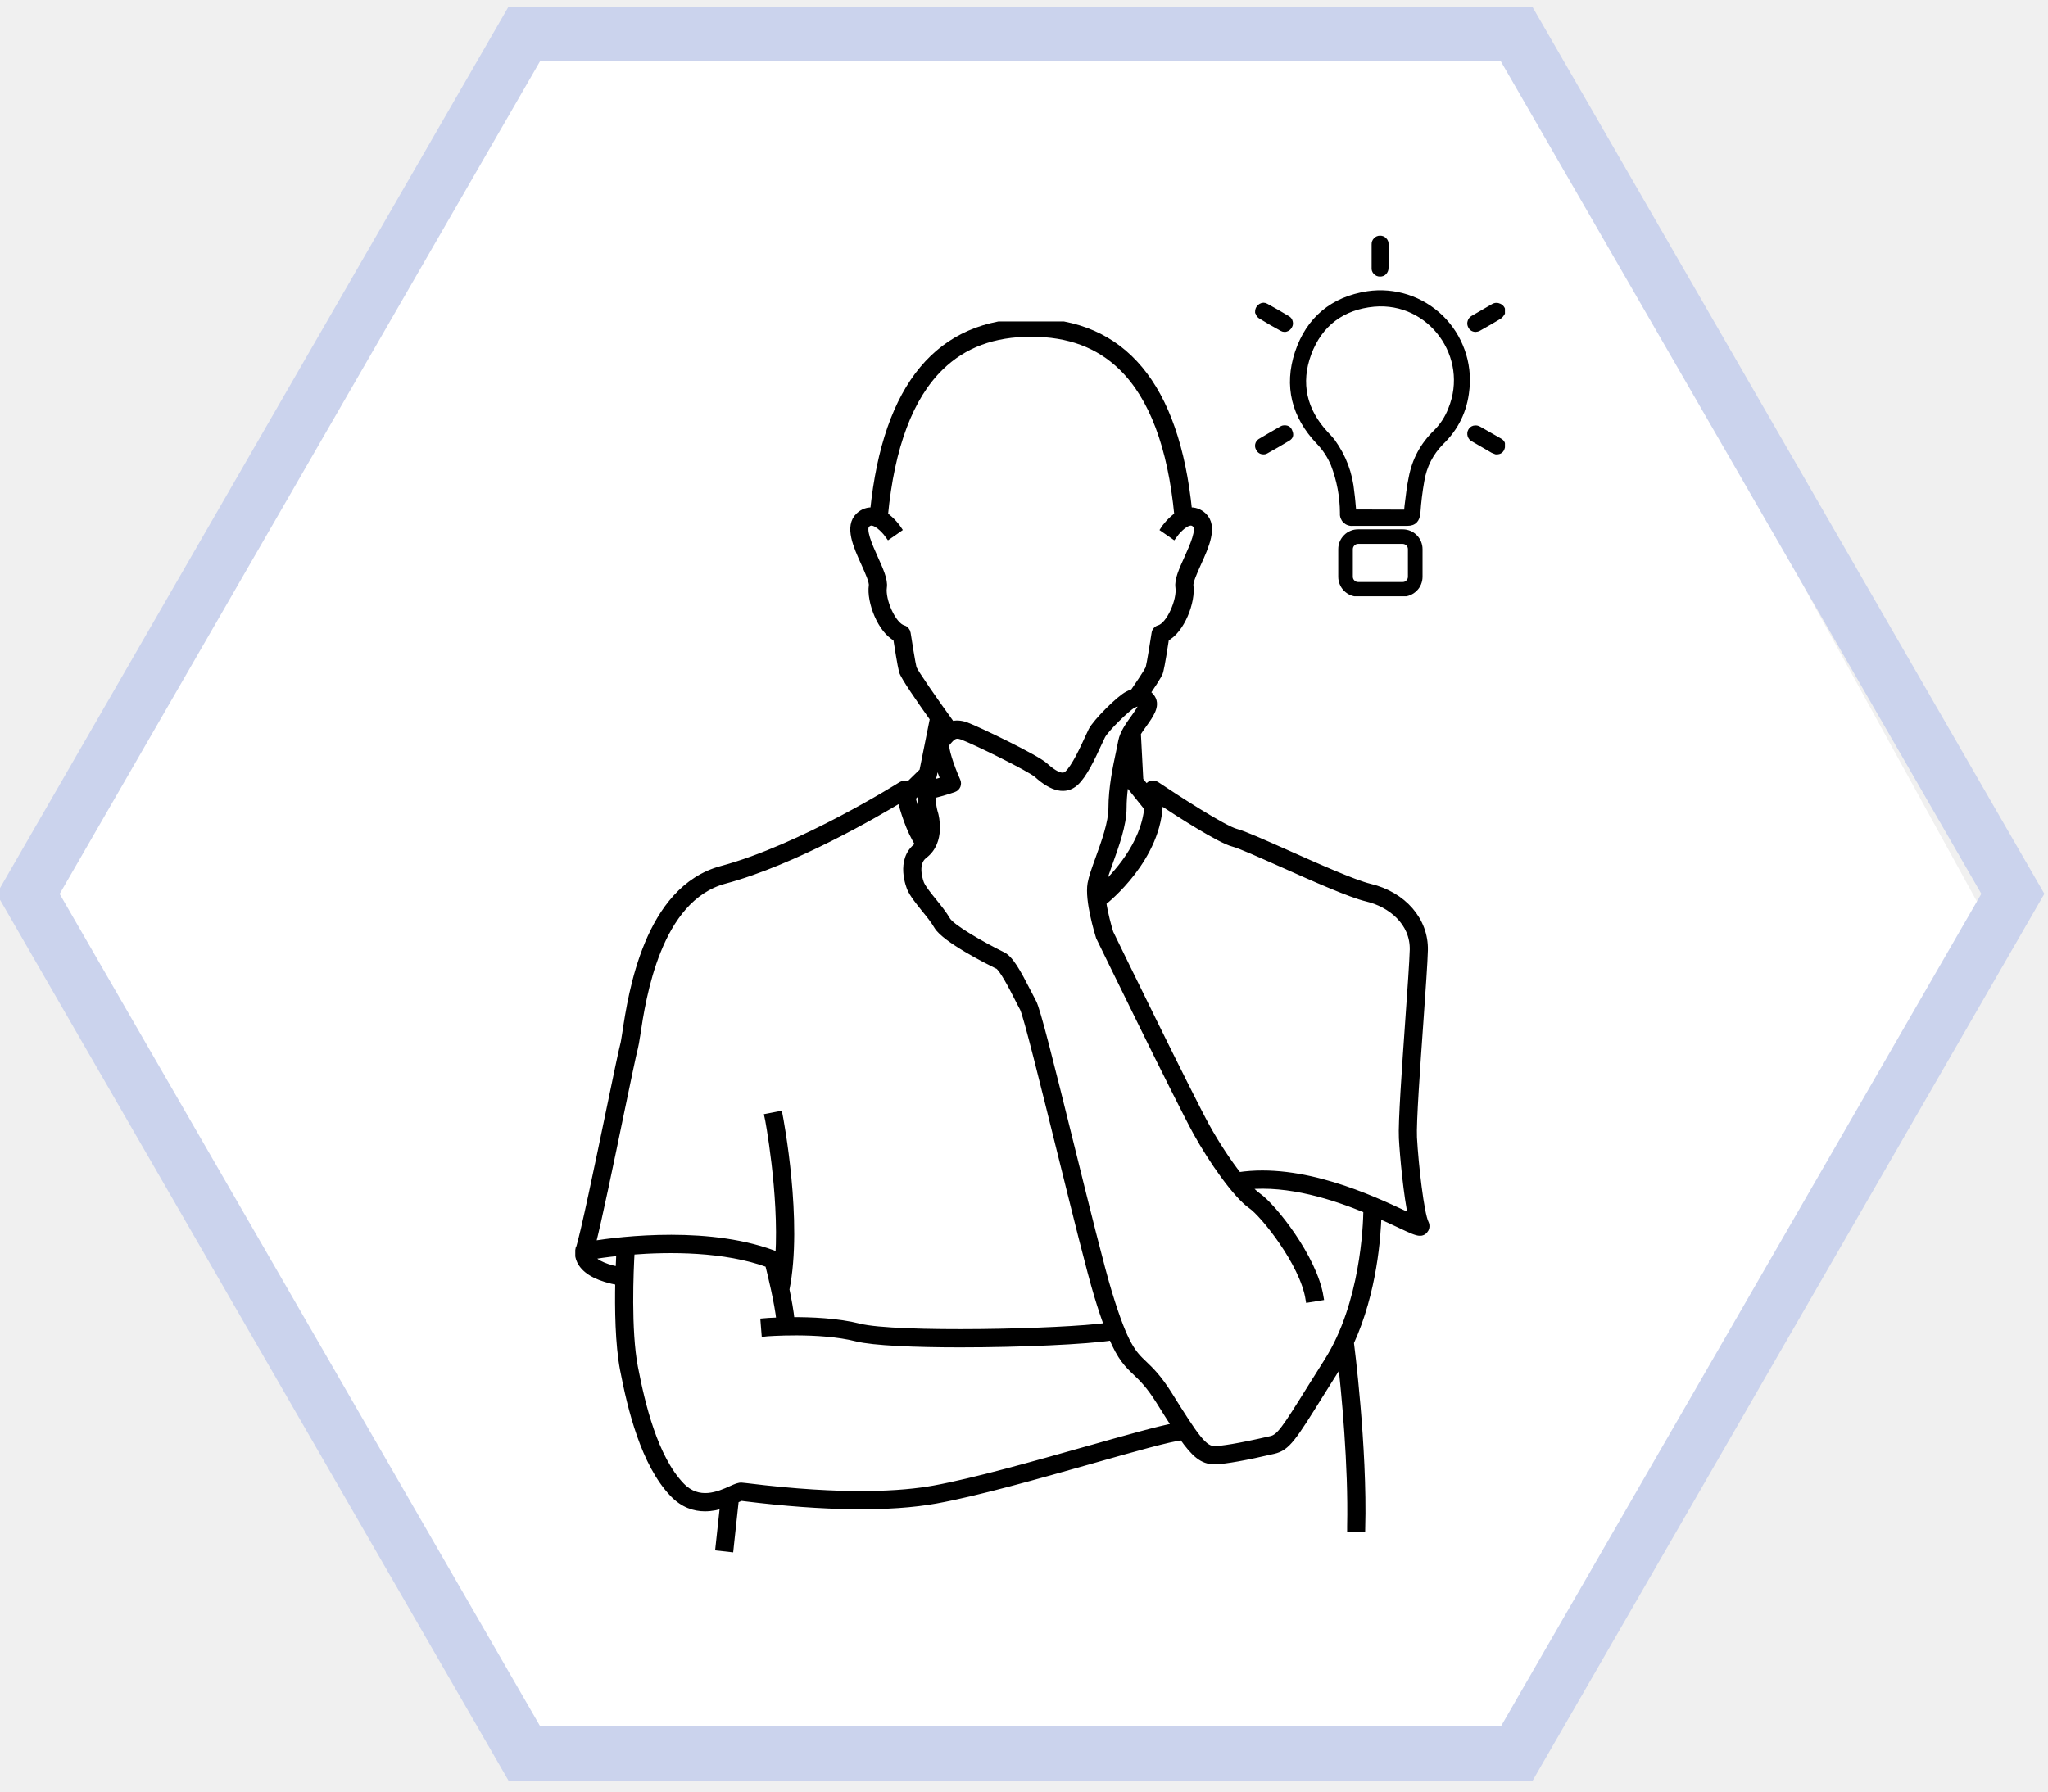
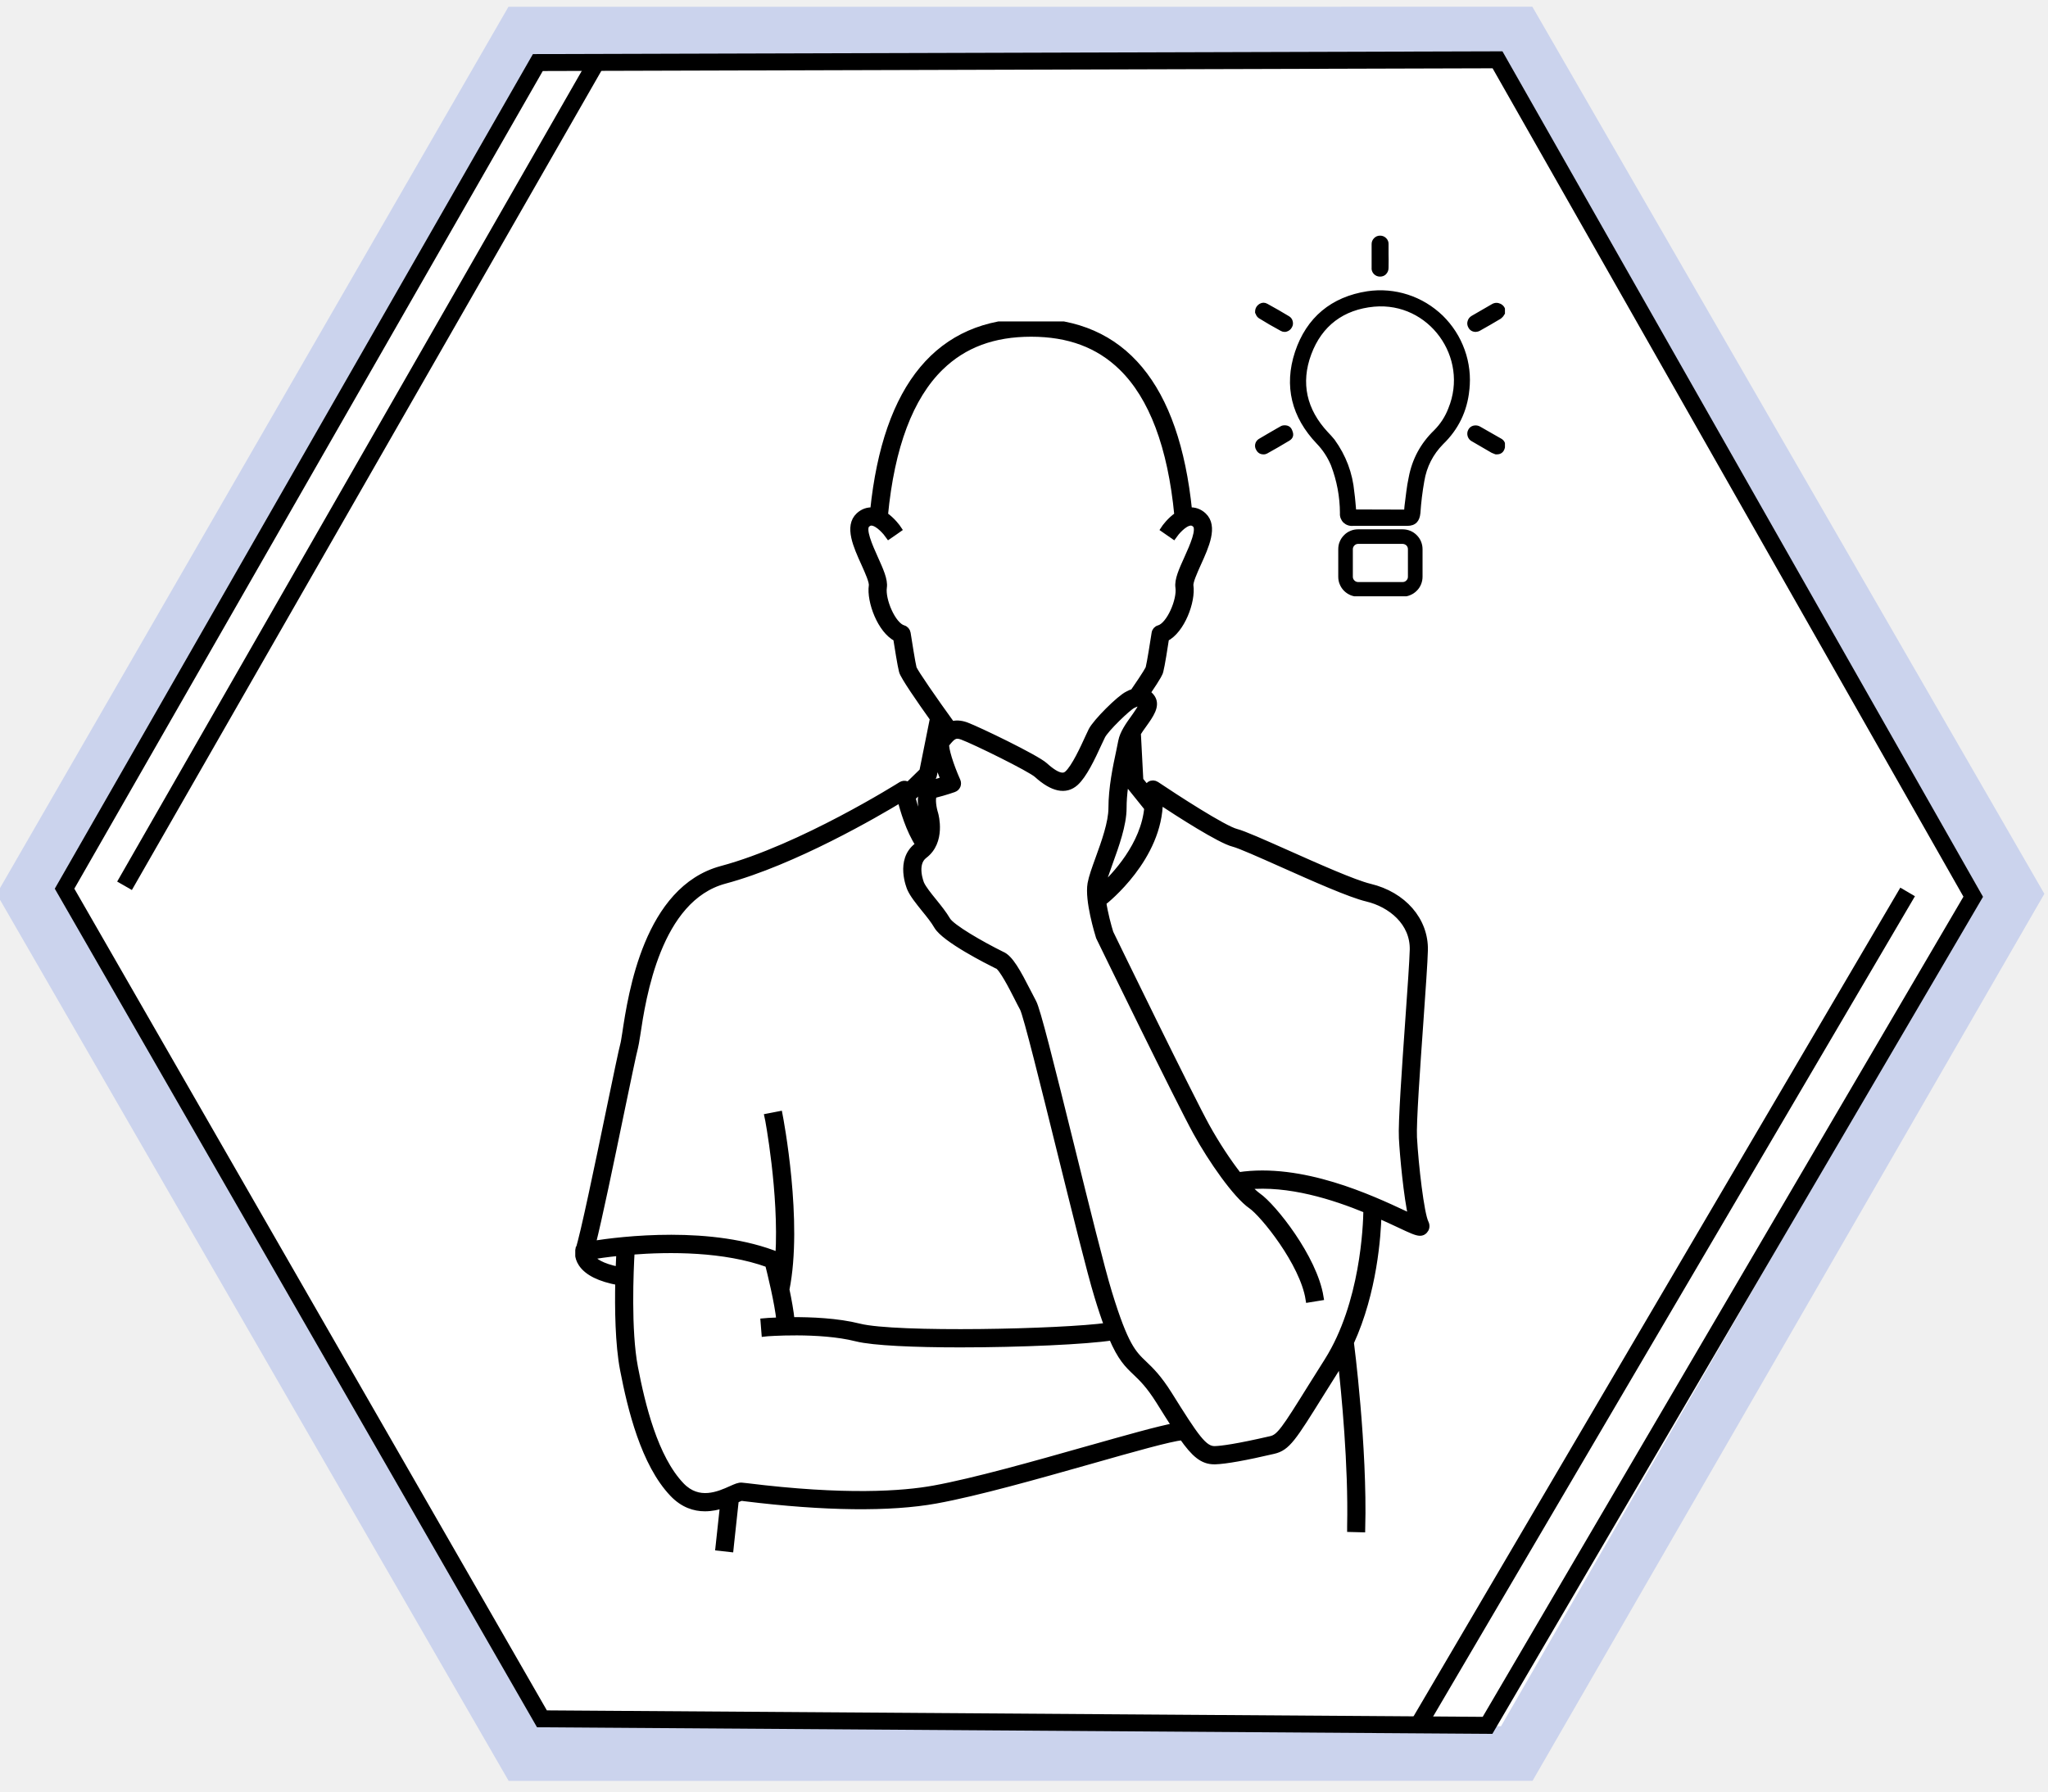
<svg xmlns="http://www.w3.org/2000/svg" width="32mm" height="28mm" viewBox="0 0 32 28" version="1.1" id="svg152704">
  <defs id="defs152701">
    <clipPath id="f2bed5f500">
      <path d="m 66,8 h 3.613 v 3 H 66 Z m 0,0" clip-rule="nonzero" id="path148921" />
    </clipPath>
    <clipPath id="04e82f3f48">
      <path d="M 47.863,8 H 51 v 3 h -3.137 z m 0,0" clip-rule="nonzero" id="path148924" />
    </clipPath>
    <clipPath id="510239a927">
      <path d="m 55,23 h 8 v 4.75 h -8 z m 0,0" clip-rule="nonzero" id="path148927" />
    </clipPath>
    <clipPath id="1431506575">
      <path d="M 28,17.34 H 45 V 33 H 28 Z m 0,0" clip-rule="nonzero" id="path148930" />
    </clipPath>
    <clipPath id="1573862a85">
      <path d="M 19.199,20 H 55.797 V 75 H 19.199 Z m 0,0" clip-rule="nonzero" id="path148933" />
    </clipPath>
    <clipPath id="ec244df77e">
      <path d="M 13,4.777 H 61 V 74 H 13 Z m 0,0" clip-rule="nonzero" id="path224633" />
    </clipPath>
    <clipPath id="07135a655e">
      <path d="m 51.234,0 h 13.5 v 19.5 h -13.5 z m 0,0" clip-rule="nonzero" id="path224636" />
    </clipPath>
  </defs>
  <g id="layer1" transform="translate(-78.08925,-124.7553)">
    <path fill="#f0f0f8" d="m 109.02,138.92 -7.671,13.531 -15.165,-0.1 -7.491,-13.631 7.671,-13.531 15.165,0.1 7.491,13.631" fill-opacity="1" fill-rule="nonzero" id="path322-40-9-8-4-4" style="fill:#ffffff;fill-opacity:1;stroke-width:0.387" />
    <path fill="#ffffff" d="m 86.912,144.715 c 0.467,-0.075 1.936,-0.255 3.012,0.185 0.061,-1.014 -0.171,-2.23 -0.174,-2.244 l 0.181,-0.035 c 0.014,0.07 0.331,1.731 0.111,2.823 0.036,0.172 0.07,0.357 0.084,0.501 0.315,-0.003 0.745,0.015 1.098,0.104 0.585,0.148 3.274,0.091 4.01,-0.014 -0.05,-0.131 -0.103,-0.289 -0.162,-0.484 -0.12,-0.391 -0.366,-1.39 -0.606,-2.355 -0.254,-1.026 -0.541,-2.19 -0.599,-2.295 -0.027,-0.049 -0.059,-0.112 -0.093,-0.179 -0.073,-0.145 -0.245,-0.481 -0.32,-0.51 -0.002,-8.2e-4 -0.007,-0.003 -0.01,-0.003 -0.139,-0.069 -0.838,-0.421 -0.963,-0.634 -0.05,-0.087 -0.128,-0.184 -0.205,-0.278 -0.094,-0.118 -0.184,-0.228 -0.228,-0.328 -0.009,-0.02 -0.191,-0.457 0.111,-0.685 0.017,-0.011 0.031,-0.026 0.043,-0.041 l -0.02,0.014 c -0.153,-0.234 -0.247,-0.557 -0.292,-0.733 -0.388,0.235 -1.722,1.014 -2.841,1.314 -1.084,0.29 -1.327,1.894 -1.417,2.497 -0.016,0.099 -0.026,0.166 -0.036,0.202 -0.024,0.084 -0.116,0.532 -0.225,1.052 -0.162,0.783 -0.358,1.73 -0.46,2.124 z m 0,0" fill-opacity="1" fill-rule="nonzero" id="path224647" style="stroke-width:0.353" />
    <path fill="#ffffff" d="m 92.715,136.325 c 0.062,-0.019 0.139,-0.019 0.233,0.015 0.189,0.07 1.127,0.522 1.267,0.649 0.232,0.21 0.323,0.176 0.372,0.132 0.115,-0.104 0.259,-0.418 0.336,-0.586 0.021,-0.046 0.038,-0.085 0.052,-0.111 0.069,-0.139 0.457,-0.525 0.585,-0.585 0.028,-0.016 0.058,-0.028 0.089,-0.037 0.212,-0.307 0.245,-0.375 0.25,-0.389 0.021,-0.08 0.077,-0.434 0.097,-0.564 0.004,-0.036 0.031,-0.066 0.066,-0.074 0.173,-0.049 0.349,-0.461 0.319,-0.667 -0.017,-0.116 0.055,-0.277 0.14,-0.463 0.09,-0.201 0.215,-0.476 0.13,-0.554 -0.027,-0.026 -0.054,-0.036 -0.087,-0.033 -0.107,0.011 -0.233,0.164 -0.269,0.216 l -0.151,-0.105 c 0.012,-0.019 0.099,-0.141 0.22,-0.223 -0.106,-1.11 -0.409,-1.914 -0.902,-2.393 -0.377,-0.366 -0.857,-0.545 -1.465,-0.545 -0.609,0 -1.088,0.179 -1.465,0.545 -0.493,0.479 -0.796,1.284 -0.902,2.393 0.121,0.081 0.208,0.203 0.22,0.223 l -0.076,0.053 -0.076,0.052 c -0.036,-0.052 -0.163,-0.205 -0.27,-0.216 -0.032,-0.003 -0.059,0.007 -0.087,0.033 -0.084,0.078 0.041,0.353 0.131,0.554 0.084,0.186 0.157,0.347 0.14,0.463 -0.031,0.206 0.146,0.618 0.319,0.667 0.034,0.009 0.06,0.038 0.066,0.074 0.02,0.13 0.076,0.484 0.097,0.566 0.024,0.067 0.332,0.513 0.62,0.911 z m 0,0" fill-opacity="1" fill-rule="nonzero" id="path224649" style="stroke-width:0.353" />
    <path fill="#ffffff" d="m 97.483,143.773 c 0.066,0.073 0.125,0.129 0.173,0.163 0.242,0.166 0.905,0.997 1.007,1.632 l -0.182,0.029 c -0.093,-0.583 -0.736,-1.376 -0.929,-1.509 -0.244,-0.168 -0.64,-0.735 -0.886,-1.182 -0.273,-0.494 -1.512,-3.036 -1.564,-3.144 -0.002,-0.005 -0.003,-0.008 -0.006,-0.013 -0.018,-0.06 -0.182,-0.589 -0.134,-0.86 0.018,-0.102 0.068,-0.241 0.127,-0.402 0.094,-0.259 0.21,-0.581 0.21,-0.817 0,-0.327 0.071,-0.664 0.124,-0.912 0.012,-0.062 0.025,-0.119 0.034,-0.167 0.025,-0.13 0.12,-0.262 0.203,-0.379 0.049,-0.069 0.13,-0.182 0.129,-0.22 -0.035,-0.051 -0.141,0.008 -0.142,0.009 -0.004,0.003 -0.009,0.005 -0.012,0.006 -0.073,0.033 -0.438,0.383 -0.495,0.498 -0.012,0.025 -0.029,0.061 -0.05,0.105 -0.12,0.262 -0.247,0.528 -0.38,0.647 -0.157,0.141 -0.365,0.097 -0.618,-0.132 -0.105,-0.095 -0.996,-0.534 -1.207,-0.612 -0.12,-0.044 -0.165,0.003 -0.249,0.105 l -0.016,0.019 c -0.016,0.067 0.068,0.341 0.182,0.597 0.01,0.024 0.01,0.051 0,0.073 -0.009,0.024 -0.028,0.043 -0.053,0.052 -0.004,8.2e-4 -0.13,0.048 -0.314,0.094 -0.006,8.2e-4 -0.01,0.003 -0.015,0.013 -0.032,0.058 -0.006,0.214 0.023,0.301 0.006,0.02 0.122,0.444 -0.173,0.666 -0.185,0.141 -0.054,0.459 -0.053,0.462 0.034,0.076 0.12,0.183 0.203,0.286 0.08,0.1 0.163,0.202 0.22,0.301 0.07,0.121 0.556,0.399 0.881,0.559 0.13,0.052 0.254,0.28 0.416,0.597 0.033,0.066 0.064,0.127 0.089,0.173 0.064,0.115 0.277,0.965 0.617,2.34 0.238,0.964 0.485,1.959 0.603,2.346 0.262,0.859 0.391,0.982 0.57,1.151 0.108,0.104 0.231,0.22 0.402,0.494 0.433,0.693 0.565,0.89 0.744,0.885 0.108,-0.003 0.354,-0.035 0.906,-0.163 0.14,-0.033 0.224,-0.162 0.645,-0.838 0.079,-0.124 0.167,-0.268 0.271,-0.432 0.577,-0.919 0.625,-2.173 0.628,-2.436 -0.538,-0.221 -1.257,-0.451 -1.931,-0.384 z m 0,0" fill-opacity="1" fill-rule="nonzero" id="path224655" style="stroke-width:0.353" />
    <path fill="#ffffff" d="m 98.048,138.572 c -0.35,-0.156 -0.681,-0.304 -0.785,-0.33 -0.217,-0.054 -0.883,-0.483 -1.194,-0.689 0,0.918 -0.87,1.608 -0.91,1.639 l -0.006,-0.008 c 0.027,0.19 0.086,0.403 0.118,0.504 0.069,0.144 1.292,2.652 1.556,3.13 0.159,0.287 0.348,0.573 0.516,0.788 1.02,-0.155 2.138,0.368 2.679,0.622 0.041,0.019 0.083,0.038 0.119,0.055 -0.078,-0.34 -0.139,-1 -0.154,-1.281 -0.014,-0.246 0.049,-1.123 0.103,-1.897 0.035,-0.493 0.068,-0.957 0.072,-1.14 0.011,-0.452 -0.365,-0.746 -0.742,-0.836 -0.276,-0.066 -0.858,-0.325 -1.372,-0.555 z m 0,0" fill-opacity="1" fill-rule="nonzero" id="path224657" style="stroke-width:0.353" />
    <path fill="#ffffff" d="m 95.571,137.261 -0.012,-0.245 c -0.04,0.202 -0.076,0.434 -0.076,0.655 0,0.269 -0.123,0.608 -0.221,0.88 -0.053,0.147 -0.103,0.286 -0.119,0.372 -0.002,0.013 -0.003,0.026 -0.004,0.041 0.207,-0.189 0.688,-0.694 0.74,-1.306 l -0.007,0.006 -0.28,-0.349 c -0.012,-0.015 -0.019,-0.033 -0.02,-0.053 z m 0,0" fill-opacity="1" fill-rule="nonzero" id="path224659" style="stroke-width:0.353" />
    <path fill="#ffffff" d="m 92.28,138.062 c 0.018,-0.124 -0.014,-0.24 -0.014,-0.242 -0.015,-0.045 -0.089,-0.296 -0.007,-0.444 0.028,-0.052 0.073,-0.087 0.131,-0.102 0.081,-0.02 0.151,-0.042 0.202,-0.058 -0.054,-0.129 -0.094,-0.241 -0.12,-0.337 l -0.053,0.262 c -0.003,0.018 -0.012,0.035 -0.026,0.048 l -0.32,0.314 c 0.037,0.144 0.106,0.37 0.206,0.558 z m 0,0" fill-opacity="1" fill-rule="nonzero" id="path224661" style="stroke-width:0.353" />
    <g clip-path="url(#ec244df77e)" id="g224665" transform="matrix(0.2800308,0,0,0.2800439,83.43735,128.4412)" style="stroke:#000000;stroke-width:0.377;stroke-dasharray:none;stroke-opacity:1">
      <path fill="#000000" d="m 20.234,70.992 c 0.375,0 0.727,-0.078 1.035,-0.18 l -0.258,2.383 0.633,0.07 0.031,-0.297 0.262,-2.426 c 0.012,-0.004 0.023,-0.008 0.031,-0.012 0.109,-0.051 0.242,-0.109 0.297,-0.125 0.039,0.004 0.109,0.016 0.207,0.027 4.422,0.547 8.109,0.59 10.66,0.125 2.301,-0.418 5.66,-1.371 8.629,-2.211 2.371,-0.676 4.426,-1.254 5.117,-1.324 0.68,0.969 1.137,1.348 1.773,1.348 0.02,0 0.039,0 0.062,0 0.586,-0.02 1.68,-0.215 3.25,-0.582 0.758,-0.176 1.078,-0.691 2.629,-3.18 0.27,-0.43 0.578,-0.926 0.934,-1.488 0.074,-0.117 0.145,-0.23 0.211,-0.348 0.199,1.781 0.594,5.82 0.52,9.238 0,0.043 0,0.09 0,0.137 l 0.633,0.016 c 0.121,-4.586 -0.625,-10.344 -0.633,-10.402 1.301,-2.836 1.508,-5.977 1.539,-7.137 0.457,0.203 0.863,0.391 1.203,0.551 0.637,0.301 0.945,0.441 1.137,0.441 0.102,0 0.172,-0.035 0.242,-0.109 0.082,-0.086 0.141,-0.242 0.051,-0.422 -0.254,-0.508 -0.566,-3.203 -0.652,-4.766 -0.043,-0.809 0.18,-3.953 0.359,-6.48 0.125,-1.781 0.234,-3.32 0.25,-3.969 0.039,-1.664 -1.191,-3.082 -3.059,-3.527 -0.891,-0.215 -2.965,-1.141 -4.629,-1.883 -1.344,-0.598 -2.406,-1.07 -2.816,-1.176 -0.707,-0.176 -3.465,-1.973 -4.469,-2.648 -0.105,-0.07 -0.238,-0.074 -0.344,-0.008 -0.094,0.059 -0.145,0.156 -0.148,0.266 L 44.508,30.379 44.371,27.762 h -0.004 c 0.102,-0.168 0.223,-0.336 0.336,-0.492 0.383,-0.535 0.742,-1.039 0.477,-1.469 -0.082,-0.129 -0.18,-0.219 -0.293,-0.281 0.68,-1 0.719,-1.145 0.738,-1.227 0.082,-0.305 0.254,-1.398 0.32,-1.84 0.883,-0.441 1.484,-2.066 1.359,-2.93 -0.031,-0.219 0.227,-0.789 0.434,-1.25 0.438,-0.965 0.934,-2.062 0.305,-2.648 -0.23,-0.215 -0.508,-0.309 -0.805,-0.277 -0.004,0 -0.004,0 -0.008,0 C 46.516,8.352 43.559,4.801 38.438,4.801 c -5.121,0 -8.078,3.551 -8.797,10.547 0,0 -0.004,0 -0.004,0 -0.297,-0.031 -0.574,0.062 -0.805,0.277 -0.629,0.586 -0.133,1.684 0.305,2.648 0.207,0.461 0.465,1.031 0.43,1.25 -0.125,0.863 0.477,2.488 1.359,2.93 0.07,0.441 0.242,1.535 0.324,1.84 0.074,0.293 1.004,1.633 1.727,2.648 l -0.59,2.941 -0.816,0.797 c -0.023,-0.023 -0.047,-0.039 -0.078,-0.055 -0.098,-0.039 -0.207,-0.031 -0.297,0.023 -0.055,0.035 -5.562,3.508 -10.023,4.703 -4.148,1.109 -5.031,6.953 -5.363,9.152 -0.047,0.289 -0.082,0.535 -0.109,0.621 -0.086,0.312 -0.395,1.801 -0.785,3.68 -0.617,2.977 -1.461,7.047 -1.715,7.77 -0.004,0.008 -0.004,0.02 -0.008,0.027 h -0.004 c -0.008,0.039 -0.082,0.371 0.172,0.754 0.324,0.488 1.016,0.828 2.059,1.02 -0.031,1.484 -0.008,3.461 0.266,4.895 0.418,2.168 1.16,5.246 2.766,6.926 0.578,0.605 1.207,0.797 1.785,0.797 z m 21.355,-3.262 c -2.953,0.836 -6.301,1.785 -8.57,2.199 -1.734,0.316 -4.961,0.551 -10.469,-0.133 -0.133,-0.016 -0.219,-0.027 -0.254,-0.027 -0.16,-0.016 -0.32,0.059 -0.586,0.176 C 21.027,70.254 19.879,70.766 18.906,69.75 17.418,68.195 16.711,65.234 16.309,63.145 15.914,61.086 16.062,57.723 16.125,56.672 c 2.125,-0.168 5.191,-0.184 7.652,0.711 0.125,0.492 0.535,2.152 0.637,3.164 -0.512,0.016 -0.848,0.043 -0.887,0.047 l 0.051,0.641 c 0.031,-0.004 3.039,-0.25 5.117,0.277 0.934,0.234 3.254,0.332 5.789,0.332 3.348,0 7.07,-0.168 8.465,-0.391 0.496,1.168 0.875,1.531 1.344,1.977 0.348,0.332 0.738,0.707 1.289,1.582 0.344,0.551 0.641,1.023 0.902,1.426 -0.922,0.168 -2.715,0.676 -4.895,1.293 z M 15.438,57.727 c -1.023,-0.199 -1.398,-0.516 -1.531,-0.699 -0.02,-0.031 -0.035,-0.059 -0.051,-0.082 0.324,-0.055 0.895,-0.141 1.625,-0.215 -0.012,0.25 -0.027,0.59 -0.043,0.996 z m 1,-13.125 c 0.312,-2.086 1.152,-7.629 4.898,-8.633 3.867,-1.039 8.48,-3.73 9.82,-4.543 0.152,0.609 0.48,1.727 1.008,2.535 l 0.07,-0.047 c -0.043,0.051 -0.09,0.102 -0.148,0.141 -1.043,0.789 -0.414,2.297 -0.383,2.367 0.152,0.344 0.465,0.727 0.789,1.133 0.266,0.324 0.535,0.66 0.707,0.961 0.43,0.734 2.848,1.953 3.328,2.191 0.012,0.004 0.027,0.008 0.035,0.012 0.258,0.098 0.852,1.262 1.105,1.762 0.117,0.23 0.227,0.449 0.32,0.617 0.199,0.363 1.191,4.387 2.07,7.934 0.828,3.336 1.68,6.789 2.094,8.141 0.203,0.672 0.387,1.219 0.559,1.672 -2.547,0.363 -11.84,0.559 -13.863,0.047 -1.223,-0.309 -2.707,-0.367 -3.797,-0.359 -0.047,-0.496 -0.164,-1.137 -0.289,-1.73 0.762,-3.773 -0.336,-9.516 -0.383,-9.758 l -0.625,0.121 c 0.012,0.051 0.812,4.254 0.602,7.758 -3.719,-1.523 -8.797,-0.898 -10.41,-0.641 0.352,-1.363 1.031,-4.637 1.59,-7.344 0.375,-1.797 0.695,-3.348 0.777,-3.637 0.035,-0.125 0.07,-0.355 0.125,-0.699 z M 31.301,21.918 C 30.703,21.75 30.094,20.324 30.199,19.613 c 0.059,-0.402 -0.195,-0.957 -0.484,-1.602 -0.312,-0.695 -0.742,-1.645 -0.453,-1.914 0.098,-0.09 0.191,-0.125 0.301,-0.113 0.371,0.039 0.809,0.566 0.934,0.746 l 0.262,-0.18 0.262,-0.184 c -0.043,-0.066 -0.344,-0.488 -0.762,-0.77 C 30.625,11.762 31.672,8.98 33.375,7.324 c 1.301,-1.266 2.957,-1.883 5.062,-1.883 2.102,0 3.758,0.617 5.062,1.883 1.703,1.656 2.75,4.438 3.117,8.273 -0.418,0.281 -0.719,0.703 -0.762,0.77 l 0.523,0.363 c 0.125,-0.18 0.559,-0.707 0.93,-0.746 0.113,-0.012 0.207,0.023 0.301,0.113 0.293,0.27 -0.137,1.219 -0.449,1.914 -0.293,0.645 -0.543,1.199 -0.484,1.602 0.105,0.711 -0.504,2.137 -1.102,2.305 -0.121,0.031 -0.211,0.133 -0.227,0.258 -0.07,0.449 -0.262,1.672 -0.336,1.949 -0.016,0.047 -0.129,0.281 -0.863,1.344 -0.109,0.031 -0.211,0.074 -0.309,0.129 -0.445,0.207 -1.785,1.543 -2.023,2.023 -0.047,0.09 -0.105,0.223 -0.18,0.383 -0.266,0.582 -0.762,1.668 -1.16,2.027 -0.168,0.152 -0.484,0.27 -1.285,-0.457 -0.484,-0.438 -3.727,-2 -4.379,-2.242 -0.324,-0.117 -0.59,-0.117 -0.805,-0.051 -0.996,-1.375 -2.062,-2.918 -2.145,-3.148 -0.074,-0.285 -0.266,-1.508 -0.336,-1.957 -0.02,-0.125 -0.109,-0.227 -0.227,-0.258 z m 1.688,8.188 0.184,-0.906 c 0.09,0.332 0.227,0.719 0.414,1.164 -0.176,0.055 -0.418,0.129 -0.699,0.199 -0.199,0.051 -0.355,0.172 -0.453,0.352 -0.285,0.512 -0.027,1.379 0.023,1.535 0,0.008 0.109,0.406 0.047,0.836 -0.344,-0.652 -0.582,-1.434 -0.711,-1.93 l 1.105,-1.086 c 0.047,-0.043 0.078,-0.102 0.09,-0.164 z m 22.004,32.672 c -0.359,0.566 -0.664,1.062 -0.938,1.492 -1.457,2.34 -1.746,2.785 -2.23,2.898 -1.91,0.441 -2.758,0.551 -3.133,0.562 -0.617,0.02 -1.074,-0.664 -2.57,-3.059 -0.594,-0.945 -1.016,-1.348 -1.391,-1.707 -0.617,-0.586 -1.062,-1.012 -1.969,-3.98 C 42.352,57.648 41.5,54.207 40.676,50.875 39.5,46.121 38.766,43.184 38.543,42.785 38.457,42.625 38.348,42.414 38.234,42.188 c -0.559,-1.094 -0.988,-1.883 -1.438,-2.062 -1.125,-0.555 -2.805,-1.516 -3.047,-1.934 -0.199,-0.34 -0.484,-0.695 -0.762,-1.039 -0.289,-0.355 -0.586,-0.727 -0.703,-0.988 -0.004,-0.012 -0.457,-1.109 0.184,-1.598 1.02,-0.766 0.617,-2.23 0.598,-2.301 -0.098,-0.301 -0.188,-0.84 -0.078,-1.039 0.016,-0.031 0.031,-0.039 0.051,-0.043 0.637,-0.16 1.07,-0.32 1.086,-0.324 0.086,-0.031 0.152,-0.098 0.188,-0.18 0.031,-0.078 0.031,-0.172 -0.004,-0.254 -0.395,-0.883 -0.684,-1.832 -0.629,-2.062 l 0.055,-0.066 c 0.289,-0.352 0.445,-0.516 0.859,-0.363 0.73,0.27 3.809,1.789 4.172,2.117 0.875,0.793 1.594,0.945 2.137,0.457 0.457,-0.414 0.898,-1.332 1.312,-2.238 0.07,-0.152 0.129,-0.277 0.172,-0.363 0.195,-0.398 1.457,-1.609 1.711,-1.723 0.012,-0.004 0.027,-0.012 0.043,-0.02 0.004,-0.004 0.371,-0.207 0.492,-0.031 0.004,0.133 -0.277,0.523 -0.445,0.762 -0.289,0.402 -0.617,0.859 -0.703,1.309 -0.031,0.168 -0.074,0.363 -0.117,0.578 -0.184,0.855 -0.43,2.023 -0.43,3.152 0,0.816 -0.402,1.93 -0.727,2.824 -0.203,0.559 -0.375,1.039 -0.438,1.391 -0.164,0.938 0.402,2.766 0.465,2.973 0.008,0.016 0.012,0.027 0.02,0.043 0.18,0.371 4.461,9.16 5.406,10.867 0.852,1.547 2.219,3.504 3.062,4.086 0.668,0.457 2.891,3.199 3.211,5.215 l 0.629,-0.102 c -0.352,-2.195 -2.645,-5.066 -3.48,-5.641 -0.164,-0.117 -0.371,-0.309 -0.598,-0.562 2.332,-0.23 4.816,0.562 6.676,1.328 -0.012,0.91 -0.176,5.246 -2.172,8.422 z M 59.75,39.855 c -0.016,0.633 -0.129,2.238 -0.25,3.941 -0.188,2.676 -0.402,5.707 -0.355,6.559 0.051,0.973 0.262,3.254 0.531,4.43 -0.125,-0.059 -0.27,-0.125 -0.41,-0.191 -1.871,-0.875 -5.734,-2.684 -9.262,-2.148 -0.582,-0.742 -1.234,-1.73 -1.785,-2.723 -0.914,-1.652 -5.141,-10.324 -5.379,-10.82 -0.109,-0.348 -0.312,-1.086 -0.406,-1.742 l 0.02,0.027 c 0.137,-0.105 3.145,-2.492 3.145,-5.664 1.078,0.715 3.379,2.195 4.129,2.383 0.359,0.09 1.504,0.602 2.715,1.141 1.777,0.793 3.789,1.691 4.742,1.918 1.305,0.312 2.605,1.328 2.566,2.891 z m -14.832,-7.949 0.023,-0.02 c -0.18,2.117 -1.844,3.863 -2.559,4.516 0.004,-0.051 0.008,-0.098 0.016,-0.141 0.055,-0.297 0.227,-0.777 0.41,-1.285 0.34,-0.941 0.766,-2.113 0.766,-3.043 0,-0.766 0.125,-1.566 0.262,-2.266 l 0.043,0.848 c 0.004,0.07 0.027,0.133 0.07,0.184 z m 0,0" fill-opacity="1" fill-rule="nonzero" id="path224663" style="stroke:#000000;stroke-width:0.377;stroke-dasharray:none;stroke-opacity:1" />
    </g>
    <g clip-path="url(#07135a655e)" id="g224669" transform="matrix(0.2892865,0,0,0.2892865,82.87738,128.4332)" style="stroke:#000000;stroke-width:0.091;stroke-dasharray:none;stroke-opacity:1">
      <path fill="#000000" d="m 57.578,1.738 c -0.004,-0.414 0,-0.828 0,-1.242 -0.004,-0.117 0.031,-0.219 0.113,-0.305 0.082,-0.086 0.18,-0.129 0.297,-0.129 0.121,0 0.219,0.043 0.301,0.125 0.082,0.086 0.121,0.188 0.113,0.305 0.004,0.148 0,0.293 0,0.438 v 0.094 l 0.004,0.281 c 0,0.148 0,0.293 -0.004,0.438 0.004,0.129 -0.039,0.238 -0.129,0.332 -0.078,0.074 -0.172,0.109 -0.281,0.109 h -0.012 c -0.117,0 -0.219,-0.047 -0.301,-0.133 -0.078,-0.09 -0.113,-0.191 -0.102,-0.312 z m -4.754,8.57 -0.047,0.004 c -0.039,0.004 -0.078,0.012 -0.113,0.031 l -0.207,0.117 c -0.336,0.195 -0.672,0.387 -1.004,0.586 -0.086,0.059 -0.141,0.141 -0.164,0.242 -0.02,0.102 -0.004,0.195 0.051,0.285 0.074,0.141 0.191,0.215 0.352,0.215 0.062,0.004 0.117,-0.012 0.172,-0.039 0.383,-0.211 0.777,-0.438 1.203,-0.695 0.18,-0.109 0.227,-0.266 0.148,-0.461 -0.059,-0.195 -0.188,-0.289 -0.391,-0.285 z M 51.316,4.238 c 0.027,0.082 0.078,0.148 0.148,0.199 0.371,0.23 0.758,0.457 1.188,0.688 0.055,0.031 0.113,0.047 0.18,0.047 0.035,0 0.07,-0.004 0.105,-0.016 0.113,-0.035 0.195,-0.105 0.25,-0.207 0.055,-0.094 0.066,-0.191 0.039,-0.297 C 53.203,4.551 53.145,4.469 53.055,4.414 52.703,4.203 52.293,3.961 51.879,3.738 c -0.125,-0.07 -0.25,-0.07 -0.371,0 -0.152,0.094 -0.227,0.23 -0.223,0.406 v 0.035 l 0.016,0.031 c 0.008,0.012 0.012,0.02 0.016,0.027 z m 13.406,-0.125 C 64.711,3.945 64.629,3.82 64.48,3.742 64.332,3.672 64.191,3.676 64.051,3.758 63.688,3.965 63.32,4.176 62.957,4.391 c -0.098,0.059 -0.164,0.141 -0.195,0.25 -0.035,0.109 -0.02,0.215 0.035,0.316 0.074,0.141 0.195,0.211 0.355,0.215 0.074,-0.004 0.148,-0.023 0.215,-0.062 0.363,-0.203 0.746,-0.422 1.121,-0.648 0.066,-0.051 0.125,-0.113 0.164,-0.188 0.016,-0.027 0.031,-0.047 0.047,-0.07 l 0.031,-0.039 z m -0.234,6.898 c -0.363,-0.207 -0.727,-0.418 -1.094,-0.625 -0.109,-0.07 -0.23,-0.09 -0.359,-0.059 -0.105,0.031 -0.188,0.094 -0.238,0.191 -0.059,0.105 -0.066,0.219 -0.031,0.332 0.039,0.113 0.113,0.199 0.223,0.25 0.344,0.203 0.695,0.406 1.047,0.609 0.047,0.023 0.098,0.043 0.145,0.059 l 0.059,0.02 h 0.027 c 0.219,0.008 0.359,-0.094 0.414,-0.305 0.062,-0.211 0,-0.367 -0.191,-0.473 z m -4.25,5.945 v 1.488 c 0,0.137 -0.027,0.27 -0.078,0.395 -0.051,0.125 -0.125,0.238 -0.223,0.332 -0.098,0.098 -0.207,0.172 -0.332,0.223 -0.125,0.055 -0.258,0.082 -0.395,0.082 h -2.406 c -0.137,0 -0.27,-0.027 -0.395,-0.078 -0.125,-0.055 -0.238,-0.129 -0.332,-0.223 -0.098,-0.098 -0.172,-0.211 -0.223,-0.336 -0.055,-0.125 -0.078,-0.258 -0.078,-0.395 v -1.488 c 0,-0.137 0.023,-0.27 0.078,-0.395 0.051,-0.125 0.125,-0.234 0.223,-0.332 0.094,-0.098 0.207,-0.172 0.332,-0.223 0.125,-0.055 0.258,-0.078 0.395,-0.078 h 2.406 c 0.137,0 0.27,0.027 0.395,0.078 0.125,0.051 0.234,0.125 0.332,0.223 0.098,0.098 0.172,0.207 0.223,0.332 0.051,0.125 0.078,0.258 0.078,0.395 z m -0.699,0 c 0,-0.09 -0.031,-0.168 -0.094,-0.234 -0.066,-0.062 -0.145,-0.094 -0.234,-0.098 h -2.406 c -0.094,0 -0.168,0.035 -0.234,0.098 -0.062,0.066 -0.098,0.145 -0.098,0.234 v 1.488 c 0,0.094 0.035,0.172 0.098,0.234 0.066,0.066 0.141,0.098 0.234,0.098 h 2.406 c 0.09,0 0.168,-0.031 0.23,-0.098 0.066,-0.062 0.098,-0.141 0.098,-0.234 z m 3.227,-8.598 c -0.117,1.137 -0.586,2.102 -1.406,2.895 -0.555,0.566 -0.898,1.242 -1.027,2.023 -0.102,0.574 -0.172,1.148 -0.211,1.73 -0.039,0.418 -0.242,0.645 -0.668,0.645 h -2.93 c -0.086,0.008 -0.176,0 -0.258,-0.031 -0.086,-0.027 -0.156,-0.074 -0.223,-0.133 -0.062,-0.062 -0.109,-0.137 -0.141,-0.219 -0.031,-0.086 -0.043,-0.172 -0.035,-0.258 -0.004,-0.898 -0.168,-1.766 -0.488,-2.602 -0.188,-0.445 -0.445,-0.84 -0.781,-1.188 C 53.258,9.812 52.832,8.148 53.438,6.309 54.051,4.465 55.383,3.363 57.305,3.066 57.668,3.012 58.035,3 58.402,3.031 58.766,3.062 59.125,3.133 59.473,3.246 c 0.352,0.113 0.684,0.266 0.996,0.453 0.316,0.191 0.605,0.414 0.871,0.668 0.262,0.258 0.492,0.539 0.691,0.848 0.199,0.309 0.359,0.637 0.484,0.984 0.125,0.344 0.207,0.699 0.25,1.066 0.043,0.363 0.043,0.727 0,1.094 z M 57.664,3.809 C 56,3.965 54.812,4.852 54.23,6.414 c -0.586,1.574 -0.246,3.012 0.902,4.246 0.125,0.133 0.25,0.262 0.363,0.406 0.609,0.844 0.965,1.781 1.059,2.82 0.047,0.324 0.066,0.648 0.098,0.969 l 2.684,0.008 c 0.008,-0.09 0.008,-0.168 0.02,-0.25 0.07,-0.508 0.113,-1.023 0.223,-1.523 0.184,-0.984 0.637,-1.824 1.359,-2.523 0.344,-0.344 0.605,-0.746 0.781,-1.203 1.141,-2.781 -1.066,-5.824 -4.055,-5.555 z m 0,0" fill-opacity="1" fill-rule="nonzero" id="path224667" style="stroke:#000000;stroke-width:0.091;stroke-dasharray:none;stroke-opacity:1" />
    </g>
    <path stroke-linecap="round" fill="none" stroke-linejoin="miter" d="m 101.789,152.16 -15.506,0.001 -7.754,-13.435 7.751,-13.438 15.506,-0.001 7.754,13.437 z m 0,0" stroke="#000000" stroke-width="0.853" stroke-opacity="1" stroke-miterlimit="4" id="path98904" style="stroke:#cbd3ed;stroke-opacity:1" />
+     <path style="fill:none;fill-opacity:1;stroke:#000000;stroke-width:0.265;stroke-dasharray:none;stroke-opacity:1" d="m 86.493,125.733 14.995,-0.043 7.433,13.08 -7.589,12.95 -14.775,-0.102 -7.459,-12.974 z" id="path110182" />
+     <path style="fill:none;fill-opacity:1;stroke:#000000;stroke-width:0.265;stroke-dasharray:none;stroke-opacity:1" d="m 87.439,125.677 -7.404,12.922" id="path110454" />
+     <path style="fill:none;fill-opacity:1;stroke:#000000;stroke-width:0.265;stroke-dasharray:none;stroke-opacity:1" d="m 107.896,138.695 -7.645,13.018" id="path110454-8" />
  </g>
</svg>
